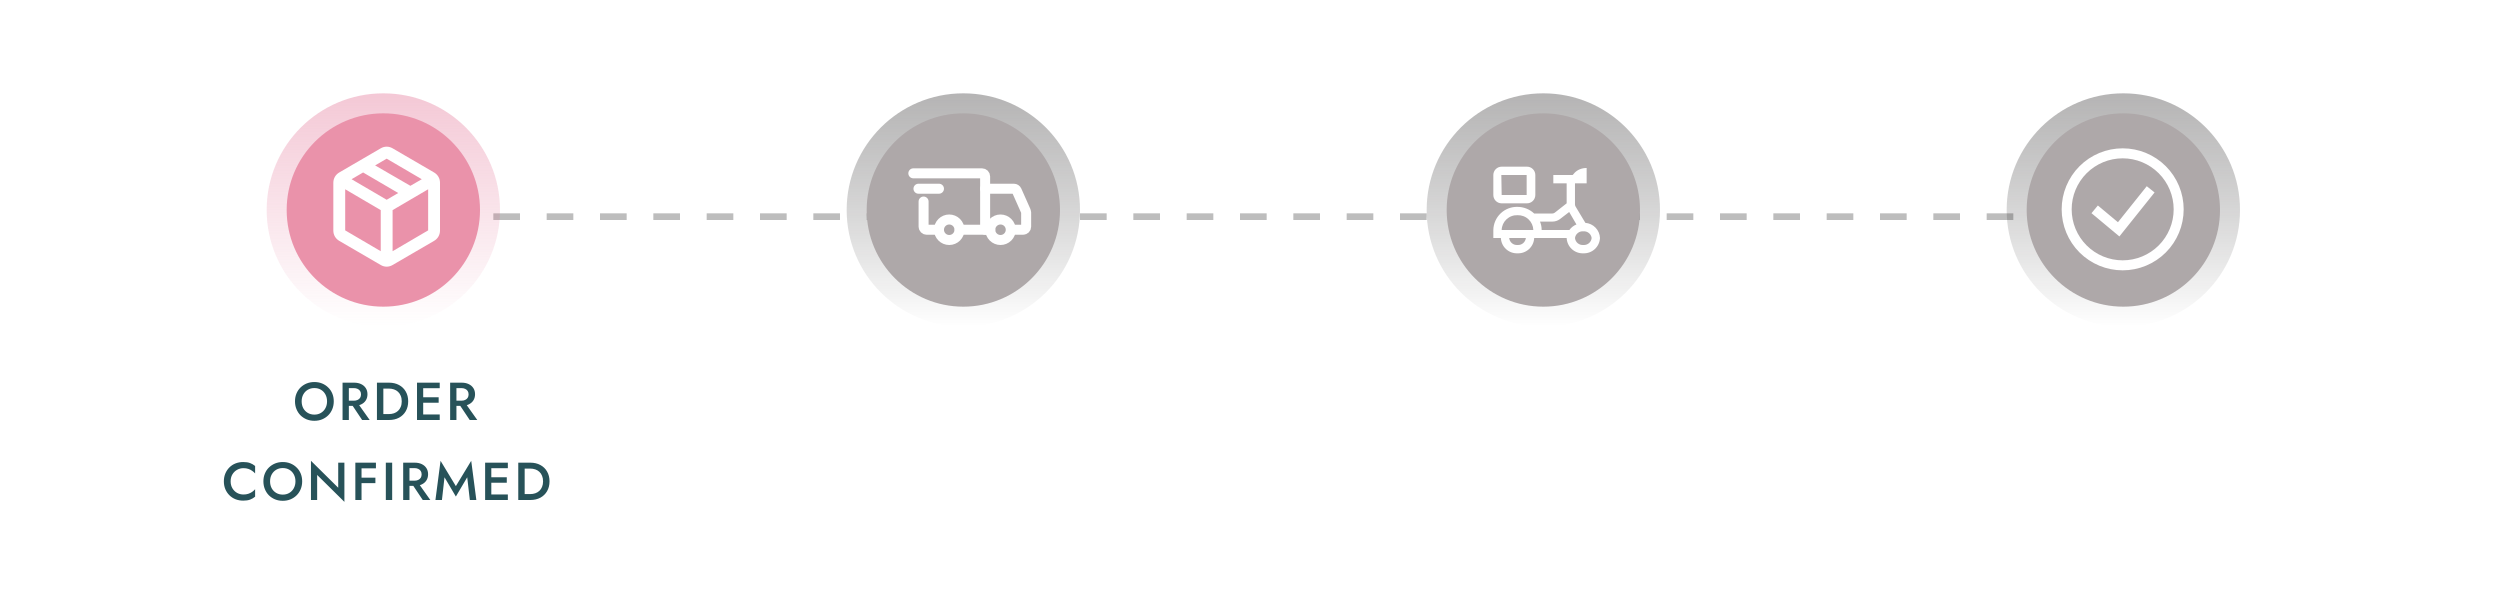
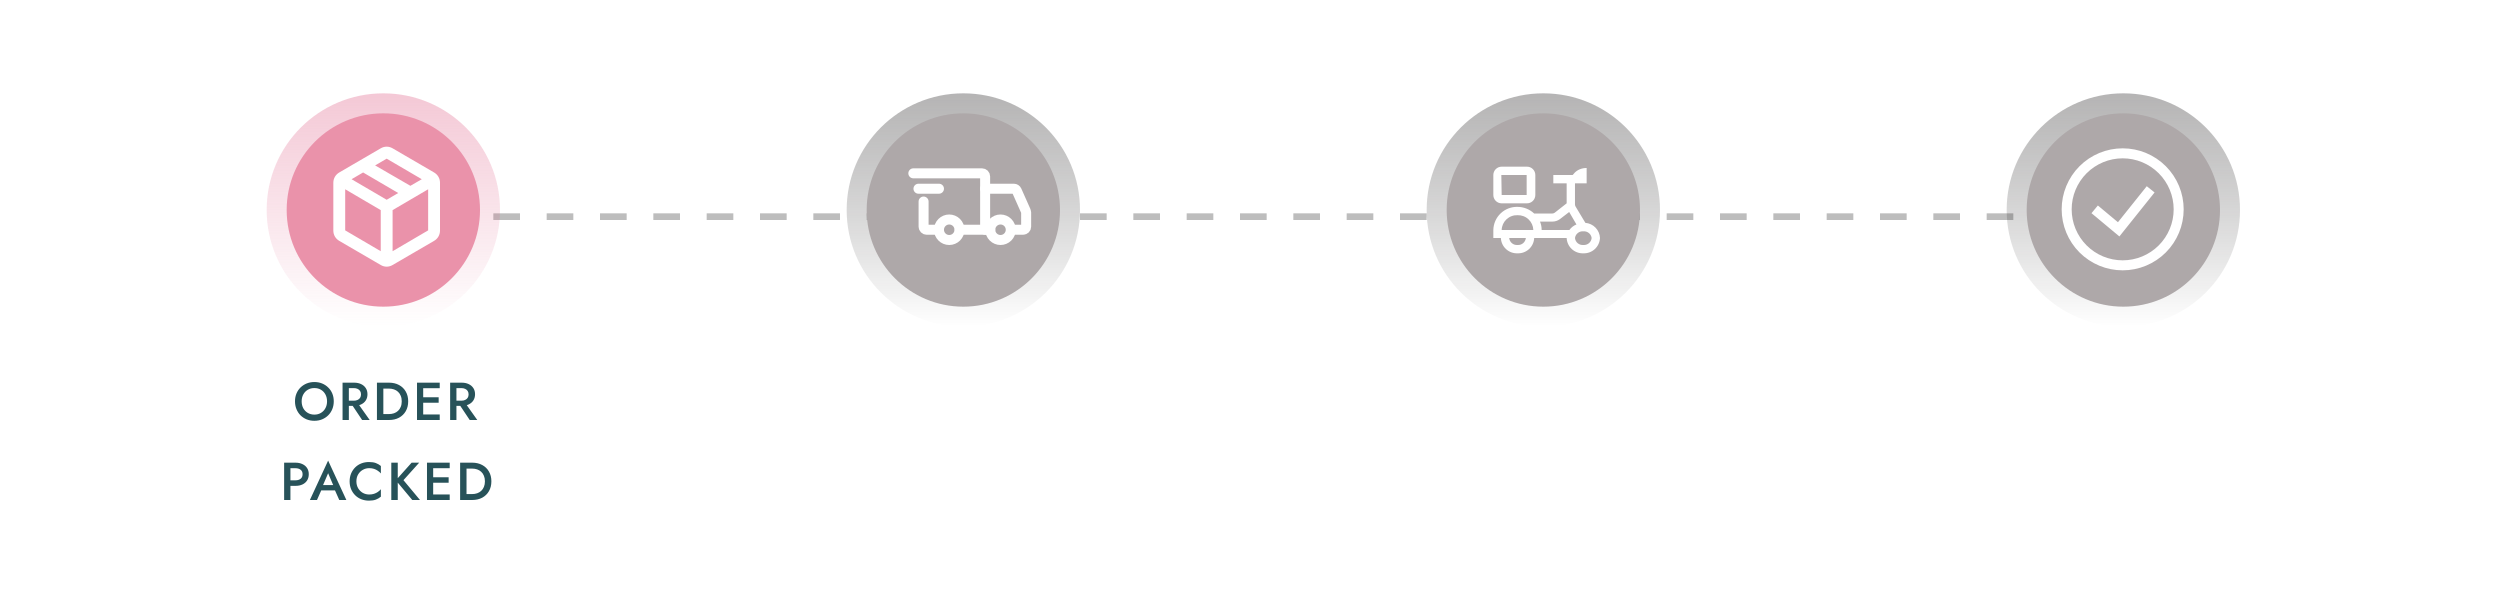
<svg xmlns="http://www.w3.org/2000/svg" width="375" height="90" viewBox="0 0 375 90" fill="none">
  <rect width="375" height="90" fill="white" />
-   <path d="M45.249 60.2C45.249 60.584 45.329 60.928 45.489 61.232C45.655 61.531 45.881 61.765 46.169 61.936C46.457 62.107 46.785 62.192 47.153 62.192C47.527 62.192 47.855 62.107 48.137 61.936C48.425 61.765 48.649 61.531 48.809 61.232C48.975 60.928 49.057 60.584 49.057 60.2C49.057 59.816 48.977 59.475 48.817 59.176C48.657 58.872 48.433 58.635 48.145 58.464C47.863 58.293 47.532 58.208 47.153 58.208C46.785 58.208 46.457 58.293 46.169 58.464C45.881 58.635 45.655 58.872 45.489 59.176C45.329 59.475 45.249 59.816 45.249 60.2ZM44.249 60.2C44.249 59.779 44.321 59.392 44.465 59.04C44.609 58.688 44.812 58.384 45.073 58.128C45.34 57.867 45.649 57.664 46.001 57.52C46.359 57.376 46.743 57.304 47.153 57.304C47.575 57.304 47.961 57.376 48.313 57.52C48.665 57.664 48.972 57.867 49.233 58.128C49.5 58.384 49.705 58.688 49.849 59.04C49.993 59.392 50.065 59.779 50.065 60.2C50.065 60.616 49.993 61.003 49.849 61.36C49.705 61.717 49.503 62.027 49.241 62.288C48.98 62.549 48.671 62.755 48.313 62.904C47.961 63.048 47.575 63.12 47.153 63.12C46.737 63.12 46.351 63.048 45.993 62.904C45.636 62.755 45.327 62.549 45.065 62.288C44.809 62.027 44.609 61.717 44.465 61.36C44.321 61.003 44.249 60.616 44.249 60.2ZM52.535 60.328H53.559L55.455 63H54.319L52.535 60.328ZM51.383 57.4H52.327V63H51.383V57.4ZM51.943 58.216V57.4H53.111C53.517 57.4 53.869 57.472 54.167 57.616C54.471 57.76 54.706 57.963 54.871 58.224C55.037 58.48 55.119 58.784 55.119 59.136C55.119 59.488 55.037 59.795 54.871 60.056C54.706 60.317 54.471 60.52 54.167 60.664C53.869 60.808 53.517 60.88 53.111 60.88H51.943V60.104H53.071C53.285 60.104 53.471 60.067 53.631 59.992C53.797 59.917 53.925 59.811 54.015 59.672C54.106 59.528 54.151 59.357 54.151 59.16C54.151 58.957 54.106 58.787 54.015 58.648C53.925 58.509 53.797 58.403 53.631 58.328C53.471 58.253 53.285 58.216 53.071 58.216H51.943ZM56.541 57.4H57.501V63H56.541V57.4ZM58.349 63H57.125V62.112H58.325C58.602 62.112 58.858 62.072 59.093 61.992C59.328 61.912 59.531 61.792 59.701 61.632C59.877 61.472 60.013 61.272 60.109 61.032C60.211 60.792 60.261 60.515 60.261 60.2C60.261 59.885 60.211 59.608 60.109 59.368C60.013 59.128 59.877 58.928 59.701 58.768C59.531 58.608 59.328 58.488 59.093 58.408C58.858 58.328 58.602 58.288 58.325 58.288H57.125V57.4H58.349C58.92 57.4 59.421 57.517 59.853 57.752C60.285 57.981 60.621 58.307 60.861 58.728C61.106 59.144 61.229 59.635 61.229 60.2C61.229 60.765 61.106 61.259 60.861 61.68C60.621 62.096 60.285 62.421 59.853 62.656C59.421 62.885 58.92 63 58.349 63ZM63.135 63V62.168H65.959V63H63.135ZM63.135 58.232V57.4H65.959V58.232H63.135ZM63.135 60.408V59.592H65.799V60.408H63.135ZM62.551 57.4H63.479V63H62.551V57.4ZM68.673 60.328H69.697L71.593 63H70.457L68.673 60.328ZM67.521 57.4H68.465V63H67.521V57.4ZM68.081 58.216V57.4H69.249C69.654 57.4 70.006 57.472 70.305 57.616C70.609 57.76 70.844 57.963 71.009 58.224C71.174 58.48 71.257 58.784 71.257 59.136C71.257 59.488 71.174 59.795 71.009 60.056C70.844 60.317 70.609 60.52 70.305 60.664C70.006 60.808 69.654 60.88 69.249 60.88H68.081V60.104H69.209C69.422 60.104 69.609 60.067 69.769 59.992C69.934 59.917 70.062 59.811 70.153 59.672C70.243 59.528 70.289 59.357 70.289 59.16C70.289 58.957 70.243 58.787 70.153 58.648C70.062 58.509 69.934 58.403 69.769 58.328C69.609 58.253 69.422 58.216 69.209 58.216H68.081ZM34.595 72.2C34.595 72.595 34.683 72.941 34.859 73.24C35.04 73.539 35.275 73.771 35.563 73.936C35.856 74.096 36.174 74.176 36.515 74.176C36.782 74.176 37.022 74.141 37.235 74.072C37.448 74.003 37.64 73.909 37.811 73.792C37.987 73.669 38.139 73.533 38.267 73.384V74.504C38.032 74.696 37.779 74.843 37.507 74.944C37.235 75.045 36.894 75.096 36.483 75.096C36.072 75.096 35.688 75.027 35.331 74.888C34.979 74.749 34.672 74.549 34.411 74.288C34.15 74.027 33.944 73.72 33.795 73.368C33.651 73.011 33.579 72.621 33.579 72.2C33.579 71.779 33.651 71.392 33.795 71.04C33.944 70.683 34.15 70.373 34.411 70.112C34.672 69.851 34.979 69.651 35.331 69.512C35.688 69.373 36.072 69.304 36.483 69.304C36.894 69.304 37.235 69.355 37.507 69.456C37.779 69.557 38.032 69.704 38.267 69.896V71.016C38.139 70.867 37.987 70.733 37.811 70.616C37.64 70.493 37.448 70.397 37.235 70.328C37.022 70.259 36.782 70.224 36.515 70.224C36.174 70.224 35.856 70.307 35.563 70.472C35.275 70.632 35.04 70.861 34.859 71.16C34.683 71.453 34.595 71.8 34.595 72.2ZM40.51 72.2C40.51 72.584 40.59 72.928 40.75 73.232C40.916 73.531 41.142 73.765 41.43 73.936C41.718 74.107 42.046 74.192 42.414 74.192C42.788 74.192 43.116 74.107 43.398 73.936C43.686 73.765 43.91 73.531 44.07 73.232C44.236 72.928 44.318 72.584 44.318 72.2C44.318 71.816 44.238 71.475 44.078 71.176C43.918 70.872 43.694 70.635 43.406 70.464C43.124 70.293 42.793 70.208 42.414 70.208C42.046 70.208 41.718 70.293 41.43 70.464C41.142 70.635 40.916 70.872 40.75 71.176C40.59 71.475 40.51 71.816 40.51 72.2ZM39.51 72.2C39.51 71.779 39.582 71.392 39.726 71.04C39.87 70.688 40.073 70.384 40.334 70.128C40.601 69.867 40.91 69.664 41.262 69.52C41.62 69.376 42.004 69.304 42.414 69.304C42.836 69.304 43.222 69.376 43.574 69.52C43.926 69.664 44.233 69.867 44.494 70.128C44.761 70.384 44.966 70.688 45.11 71.04C45.254 71.392 45.326 71.779 45.326 72.2C45.326 72.616 45.254 73.003 45.11 73.36C44.966 73.717 44.764 74.027 44.502 74.288C44.241 74.549 43.932 74.755 43.574 74.904C43.222 75.048 42.836 75.12 42.414 75.12C41.998 75.12 41.612 75.048 41.254 74.904C40.897 74.755 40.588 74.549 40.326 74.288C40.07 74.027 39.87 73.717 39.726 73.36C39.582 73.003 39.51 72.616 39.51 72.2ZM50.732 69.4H51.66V75.28L47.572 71.24V75H46.644V69.12L50.732 73.16V69.4ZM53.886 70.248V69.4H56.39V70.248H53.886ZM53.886 72.472V71.648H56.31V72.472H53.886ZM53.302 69.4H54.23V75H53.302V69.4ZM57.874 69.4H58.826V75H57.874V69.4ZM61.629 72.328H62.653L64.549 75H63.413L61.629 72.328ZM60.477 69.4H61.421V75H60.477V69.4ZM61.037 70.216V69.4H62.205C62.611 69.4 62.962 69.472 63.261 69.616C63.565 69.76 63.8 69.963 63.965 70.224C64.13 70.48 64.213 70.784 64.213 71.136C64.213 71.488 64.13 71.795 63.965 72.056C63.8 72.317 63.565 72.52 63.261 72.664C62.962 72.808 62.611 72.88 62.205 72.88H61.037V72.104H62.165C62.379 72.104 62.565 72.067 62.725 71.992C62.891 71.917 63.019 71.811 63.109 71.672C63.2 71.528 63.245 71.357 63.245 71.16C63.245 70.957 63.2 70.787 63.109 70.648C63.019 70.509 62.891 70.403 62.725 70.328C62.565 70.253 62.379 70.216 62.165 70.216H61.037ZM66.675 71.592L66.291 75H65.315L66.083 69.12L68.379 72.92L70.683 69.12L71.451 75H70.475L70.083 71.592L68.379 74.48L66.675 71.592ZM73.353 75V74.168H76.177V75H73.353ZM73.353 70.232V69.4H76.177V70.232H73.353ZM73.353 72.408V71.592H76.017V72.408H73.353ZM72.769 69.4H73.697V75H72.769V69.4ZM77.74 69.4H78.7V75H77.74V69.4ZM79.548 75H78.324V74.112H79.524C79.801 74.112 80.057 74.072 80.292 73.992C80.526 73.912 80.729 73.792 80.9 73.632C81.076 73.472 81.212 73.272 81.308 73.032C81.409 72.792 81.46 72.515 81.46 72.2C81.46 71.885 81.409 71.608 81.308 71.368C81.212 71.128 81.076 70.928 80.9 70.768C80.729 70.608 80.526 70.488 80.292 70.408C80.057 70.328 79.801 70.288 79.524 70.288H78.324V69.4H79.548C80.118 69.4 80.62 69.517 81.052 69.752C81.484 69.981 81.82 70.307 82.06 70.728C82.305 71.144 82.428 71.635 82.428 72.2C82.428 72.765 82.305 73.259 82.06 73.68C81.82 74.096 81.484 74.421 81.052 74.656C80.62 74.885 80.118 75 79.548 75Z" fill="#275259" />
+   <path d="M45.249 60.2C45.249 60.584 45.329 60.928 45.489 61.232C45.655 61.531 45.881 61.765 46.169 61.936C46.457 62.107 46.785 62.192 47.153 62.192C47.527 62.192 47.855 62.107 48.137 61.936C48.425 61.765 48.649 61.531 48.809 61.232C48.975 60.928 49.057 60.584 49.057 60.2C49.057 59.816 48.977 59.475 48.817 59.176C48.657 58.872 48.433 58.635 48.145 58.464C47.863 58.293 47.532 58.208 47.153 58.208C46.785 58.208 46.457 58.293 46.169 58.464C45.881 58.635 45.655 58.872 45.489 59.176C45.329 59.475 45.249 59.816 45.249 60.2ZM44.249 60.2C44.249 59.779 44.321 59.392 44.465 59.04C44.609 58.688 44.812 58.384 45.073 58.128C45.34 57.867 45.649 57.664 46.001 57.52C46.359 57.376 46.743 57.304 47.153 57.304C47.575 57.304 47.961 57.376 48.313 57.52C48.665 57.664 48.972 57.867 49.233 58.128C49.5 58.384 49.705 58.688 49.849 59.04C49.993 59.392 50.065 59.779 50.065 60.2C50.065 60.616 49.993 61.003 49.849 61.36C49.705 61.717 49.503 62.027 49.241 62.288C48.98 62.549 48.671 62.755 48.313 62.904C47.961 63.048 47.575 63.12 47.153 63.12C46.737 63.12 46.351 63.048 45.993 62.904C45.636 62.755 45.327 62.549 45.065 62.288C44.809 62.027 44.609 61.717 44.465 61.36C44.321 61.003 44.249 60.616 44.249 60.2ZM52.535 60.328H53.559L55.455 63H54.319L52.535 60.328ZM51.383 57.4H52.327V63H51.383V57.4ZM51.943 58.216V57.4H53.111C53.517 57.4 53.869 57.472 54.167 57.616C54.471 57.76 54.706 57.963 54.871 58.224C55.037 58.48 55.119 58.784 55.119 59.136C55.119 59.488 55.037 59.795 54.871 60.056C54.706 60.317 54.471 60.52 54.167 60.664C53.869 60.808 53.517 60.88 53.111 60.88H51.943V60.104H53.071C53.285 60.104 53.471 60.067 53.631 59.992C53.797 59.917 53.925 59.811 54.015 59.672C54.106 59.528 54.151 59.357 54.151 59.16C54.151 58.957 54.106 58.787 54.015 58.648C53.925 58.509 53.797 58.403 53.631 58.328C53.471 58.253 53.285 58.216 53.071 58.216H51.943ZM56.541 57.4H57.501V63H56.541V57.4ZM58.349 63H57.125V62.112H58.325C58.602 62.112 58.858 62.072 59.093 61.992C59.328 61.912 59.531 61.792 59.701 61.632C59.877 61.472 60.013 61.272 60.109 61.032C60.211 60.792 60.261 60.515 60.261 60.2C60.261 59.885 60.211 59.608 60.109 59.368C60.013 59.128 59.877 58.928 59.701 58.768C59.531 58.608 59.328 58.488 59.093 58.408C58.858 58.328 58.602 58.288 58.325 58.288H57.125V57.4H58.349C58.92 57.4 59.421 57.517 59.853 57.752C60.285 57.981 60.621 58.307 60.861 58.728C61.106 59.144 61.229 59.635 61.229 60.2C61.229 60.765 61.106 61.259 60.861 61.68C60.621 62.096 60.285 62.421 59.853 62.656C59.421 62.885 58.92 63 58.349 63ZM63.135 63V62.168H65.959V63H63.135ZM63.135 58.232V57.4H65.959V58.232H63.135ZM63.135 60.408V59.592H65.799V60.408H63.135ZM62.551 57.4H63.479V63H62.551V57.4ZM68.673 60.328H69.697L71.593 63H70.457L68.673 60.328ZM67.521 57.4H68.465V63H67.521V57.4ZM68.081 58.216V57.4H69.249C69.654 57.4 70.006 57.472 70.305 57.616C70.609 57.76 70.844 57.963 71.009 58.224C71.174 58.48 71.257 58.784 71.257 59.136C71.257 59.488 71.174 59.795 71.009 60.056C70.844 60.317 70.609 60.52 70.305 60.664C70.006 60.808 69.654 60.88 69.249 60.88H68.081V60.104H69.209C69.422 60.104 69.609 60.067 69.769 59.992C69.934 59.917 70.062 59.811 70.153 59.672C70.243 59.528 70.289 59.357 70.289 59.16C70.289 58.957 70.243 58.787 70.153 58.648C70.062 58.509 69.934 58.403 69.769 58.328C69.609 58.253 69.422 58.216 69.209 58.216H68.081ZM42.62 69.4H43.564V75H42.62V69.4ZM43.18 70.232V69.4H44.308C44.713 69.4 45.065 69.472 45.364 69.616C45.668 69.755 45.903 69.955 46.068 70.216C46.233 70.472 46.316 70.779 46.316 71.136C46.316 71.493 46.233 71.803 46.068 72.064C45.903 72.325 45.668 72.528 45.364 72.672C45.065 72.811 44.713 72.88 44.308 72.88H43.18V72.048H44.308C44.633 72.048 44.895 71.971 45.092 71.816C45.289 71.661 45.388 71.435 45.388 71.136C45.388 70.837 45.289 70.613 45.092 70.464C44.895 70.309 44.633 70.232 44.308 70.232H43.18ZM47.755 73.56L47.931 72.76H50.531L50.715 73.56H47.755ZM49.219 70.984L48.339 73.04L48.323 73.248L47.547 75H46.483L49.219 69.088L51.955 75H50.891L50.131 73.296L50.107 73.064L49.219 70.984ZM53.46 72.2C53.46 72.595 53.548 72.941 53.724 73.24C53.905 73.539 54.14 73.771 54.428 73.936C54.721 74.096 55.038 74.176 55.38 74.176C55.647 74.176 55.886 74.141 56.1 74.072C56.313 74.003 56.505 73.909 56.676 73.792C56.852 73.669 57.004 73.533 57.132 73.384V74.504C56.897 74.696 56.644 74.843 56.372 74.944C56.1 75.045 55.758 75.096 55.348 75.096C54.937 75.096 54.553 75.027 54.196 74.888C53.844 74.749 53.537 74.549 53.276 74.288C53.014 74.027 52.809 73.72 52.66 73.368C52.516 73.011 52.444 72.621 52.444 72.2C52.444 71.779 52.516 71.392 52.66 71.04C52.809 70.683 53.014 70.373 53.276 70.112C53.537 69.851 53.844 69.651 54.196 69.512C54.553 69.373 54.937 69.304 55.348 69.304C55.758 69.304 56.1 69.355 56.372 69.456C56.644 69.557 56.897 69.704 57.132 69.896V71.016C57.004 70.867 56.852 70.733 56.676 70.616C56.505 70.493 56.313 70.397 56.1 70.328C55.886 70.259 55.647 70.224 55.38 70.224C55.038 70.224 54.721 70.307 54.428 70.472C54.14 70.632 53.905 70.861 53.724 71.16C53.548 71.453 53.46 71.8 53.46 72.2ZM58.695 69.4H59.663V75H58.695V69.4ZM61.743 69.4H62.879L60.519 72.024L62.999 75H61.839L59.375 72.048L61.743 69.4ZM64.632 75V74.168H67.456V75H64.632ZM64.632 70.232V69.4H67.456V70.232H64.632ZM64.632 72.408V71.592H67.296V72.408H64.632ZM64.048 69.4H64.976V75H64.048V69.4ZM69.019 69.4H69.978V75H69.019V69.4ZM70.826 75H69.603V74.112H70.802C71.08 74.112 71.336 74.072 71.57 73.992C71.805 73.912 72.008 73.792 72.178 73.632C72.355 73.472 72.49 73.272 72.587 73.032C72.688 72.792 72.739 72.515 72.739 72.2C72.739 71.885 72.688 71.608 72.587 71.368C72.49 71.128 72.355 70.928 72.178 70.768C72.008 70.608 71.805 70.488 71.57 70.408C71.336 70.328 71.08 70.288 70.802 70.288H69.603V69.4H70.826C71.397 69.4 71.898 69.517 72.331 69.752C72.763 69.981 73.099 70.307 73.338 70.728C73.584 71.144 73.707 71.635 73.707 72.2C73.707 72.765 73.584 73.259 73.338 73.68C73.099 74.096 72.763 74.421 72.331 74.656C71.898 74.885 71.397 75 70.826 75Z" fill="#275259" />
  <line x1="58" y1="32.5" x2="319" y2="32.5" stroke="#BDBDBD" stroke-dasharray="4 4" />
  <circle cx="231.5" cy="31.5" r="17.5" fill="url(#paint0_linear_22_505)" />
  <circle cx="144.5" cy="31.5" r="17.5" fill="url(#paint1_linear_22_505)" />
  <circle cx="318.5" cy="31.5" r="17.5" fill="url(#paint2_linear_22_505)" />
  <circle cx="144.5" cy="31.5" r="14.5" fill="#AEA8A9" />
  <circle cx="231.5" cy="31.5" r="14.5" fill="#AEA8A9" />
  <path d="M227.629 31.03C228.559 31.034 229.452 31.392 230.129 32.029H232.838C232.975 32.027 233.108 31.982 233.218 31.899L234.998 30.5V27.5H232.998V26.251H235.897C235.997 26.118 236.107 25.994 236.227 25.881C236.448 25.665 236.71 25.495 236.997 25.381C237.316 25.257 237.655 25.196 237.997 25.201V27.5H236.247V30.66C236.248 30.773 236.279 30.883 236.337 30.98L237.807 33.429C238.386 33.475 238.928 33.731 239.332 34.149C239.735 34.567 239.972 35.118 239.997 35.699C239.968 36.334 239.689 36.933 239.221 37.364C238.753 37.794 238.133 38.023 237.497 37.998C236.861 38.023 236.242 37.794 235.773 37.364C235.305 36.933 235.026 36.334 234.998 35.699H224V34.499C224.009 34.032 224.11 33.572 224.298 33.145C224.485 32.718 224.756 32.332 225.093 32.009C225.43 31.687 225.828 31.434 226.263 31.266C226.699 31.098 227.163 31.018 227.629 31.03ZM227.629 32.279C227.327 32.267 227.025 32.315 226.741 32.421C226.458 32.526 226.198 32.687 225.977 32.893C225.755 33.099 225.577 33.347 225.452 33.623C225.328 33.899 225.259 34.197 225.25 34.499H229.999C229.99 34.197 229.921 33.901 229.797 33.626C229.673 33.351 229.496 33.103 229.275 32.897C229.055 32.69 228.796 32.53 228.514 32.424C228.231 32.318 227.931 32.269 227.629 32.279ZM237.497 36.748C237.802 36.773 238.104 36.677 238.338 36.481C238.572 36.284 238.719 36.003 238.747 35.699C238.707 35.403 238.555 35.135 238.322 34.949C238.089 34.763 237.794 34.673 237.497 34.699C237.2 34.673 236.905 34.763 236.672 34.949C236.439 35.135 236.287 35.403 236.247 35.699C236.275 36.003 236.422 36.284 236.656 36.481C236.89 36.677 237.193 36.773 237.497 36.748ZM235.408 34.499C235.674 34.126 236.042 33.838 236.467 33.669L235.378 31.799L233.998 32.859C233.672 33.104 233.276 33.237 232.868 33.239H230.999C231.166 33.638 231.251 34.066 231.248 34.499H235.408Z" fill="white" />
-   <path d="M225.25 25.001H228.999C229.167 24.994 229.335 25.022 229.492 25.081C229.65 25.141 229.794 25.232 229.915 25.349C230.036 25.466 230.133 25.606 230.199 25.761C230.265 25.916 230.299 26.082 230.299 26.251V29.25C230.299 29.419 230.265 29.585 230.199 29.74C230.133 29.895 230.036 30.035 229.915 30.152C229.794 30.269 229.65 30.36 229.492 30.419C229.335 30.479 229.167 30.507 228.999 30.5H225.2C224.877 30.487 224.572 30.35 224.348 30.117C224.124 29.884 224 29.573 224 29.25V26.251C224 25.919 224.132 25.601 224.366 25.367C224.6 25.133 224.918 25.001 225.25 25.001ZM225.25 29.25H228.999V26.251H225.2L225.25 29.25ZM227.629 36.748C227.933 36.771 228.234 36.674 228.467 36.478C228.701 36.282 228.848 36.002 228.879 35.699H230.129C230.1 36.334 229.821 36.933 229.353 37.364C228.885 37.794 228.265 38.023 227.629 37.998C226.993 38.023 226.374 37.794 225.905 37.364C225.437 36.933 225.158 36.334 225.13 35.699H226.379C226.407 36.003 226.554 36.284 226.788 36.481C227.022 36.677 227.325 36.773 227.629 36.748Z" fill="white" />
+   <path d="M225.25 25.001H228.999C229.167 24.994 229.335 25.022 229.493 25.081C229.65 25.141 229.794 25.232 229.915 25.349C230.036 25.466 230.133 25.606 230.199 25.761C230.265 25.916 230.299 26.082 230.299 26.251V29.25C230.299 29.419 230.265 29.585 230.199 29.74C230.133 29.895 230.036 30.035 229.915 30.152C229.794 30.269 229.65 30.36 229.493 30.419C229.335 30.479 229.167 30.507 228.999 30.5H225.2C224.877 30.487 224.572 30.35 224.348 30.117C224.124 29.884 224 29.573 224 29.25V26.251C224 25.919 224.132 25.601 224.366 25.367C224.6 25.133 224.918 25.001 225.25 25.001ZM225.25 29.25H228.999V26.251H225.2L225.25 29.25ZM227.629 36.748C227.933 36.771 228.234 36.674 228.467 36.478C228.701 36.282 228.848 36.002 228.879 35.699H230.129C230.1 36.334 229.821 36.933 229.353 37.364C228.885 37.794 228.265 38.023 227.629 37.998C226.993 38.023 226.374 37.794 225.905 37.364C225.437 36.933 225.158 36.334 225.13 35.699H226.379C226.407 36.003 226.554 36.284 226.788 36.481C227.022 36.677 227.325 36.773 227.629 36.748Z" fill="white" />
  <circle cx="318.5" cy="31.5" r="14.5" fill="#AEA8A9" />
-   <path d="M142.385 36C142.793 36 143.184 35.838 143.473 35.549C143.761 35.261 143.923 34.87 143.923 34.462C143.923 34.053 143.761 33.662 143.473 33.374C143.184 33.085 142.793 32.923 142.385 32.923C141.977 32.923 141.585 33.085 141.297 33.374C141.008 33.662 140.846 34.053 140.846 34.462C140.846 34.87 141.008 35.261 141.297 35.549C141.585 35.838 141.977 36 142.385 36ZM150.077 36C150.485 36 150.876 35.838 151.165 35.549C151.453 35.261 151.615 34.87 151.615 34.462C151.615 34.053 151.453 33.662 151.165 33.374C150.876 33.085 150.485 32.923 150.077 32.923C149.669 32.923 149.278 33.085 148.989 33.374C148.701 33.662 148.538 34.053 148.538 34.462C148.538 34.87 148.701 35.261 148.989 35.549C149.278 35.838 149.669 36 150.077 36Z" stroke="white" stroke-width="1.5" stroke-miterlimit="1.5" stroke-linecap="round" stroke-linejoin="round" />
+   <path d="M142.385 36C142.793 36 143.184 35.838 143.472 35.549C143.761 35.261 143.923 34.87 143.923 34.462C143.923 34.053 143.761 33.662 143.472 33.374C143.184 33.085 142.793 32.923 142.385 32.923C141.977 32.923 141.585 33.085 141.297 33.374C141.008 33.662 140.846 34.053 140.846 34.462C140.846 34.87 141.008 35.261 141.297 35.549C141.585 35.838 141.977 36 142.385 36ZM150.077 36C150.485 36 150.876 35.838 151.165 35.549C151.453 35.261 151.615 34.87 151.615 34.462C151.615 34.053 151.453 33.662 151.165 33.374C150.876 33.085 150.485 32.923 150.077 32.923C149.669 32.923 149.278 33.085 148.989 33.374C148.701 33.662 148.538 34.053 148.538 34.462C148.538 34.87 148.701 35.261 148.989 35.549C149.278 35.838 149.669 36 150.077 36Z" stroke="white" stroke-width="1.5" stroke-miterlimit="1.5" stroke-linecap="round" stroke-linejoin="round" />
  <path d="M143.962 34.462H147.769V26.462C147.769 26.339 147.721 26.222 147.634 26.135C147.547 26.049 147.43 26 147.308 26H137M140.577 34.462H139C138.939 34.462 138.879 34.45 138.823 34.426C138.767 34.403 138.717 34.369 138.674 34.326C138.631 34.283 138.597 34.233 138.574 34.177C138.55 34.121 138.538 34.061 138.538 34V30.231" stroke="white" stroke-width="1.5" stroke-linecap="round" />
  <path d="M137.769 28.308H140.846" stroke="white" stroke-width="1.5" stroke-linecap="round" stroke-linejoin="round" />
-   <path d="M147.769 28.308H152.085C152.174 28.308 152.261 28.334 152.336 28.382C152.411 28.431 152.47 28.5 152.506 28.581L153.883 31.68C153.909 31.739 153.923 31.802 153.923 31.867V34C153.923 34.061 153.911 34.121 153.888 34.177C153.865 34.233 153.831 34.283 153.788 34.326C153.745 34.369 153.694 34.403 153.638 34.426C153.582 34.45 153.522 34.462 153.462 34.462H152M147.769 34.462H148.539" stroke="white" stroke-width="1.5" stroke-linecap="round" />
+   <path d="M147.769 28.308H152.085C152.174 28.308 152.261 28.334 152.336 28.382C152.411 28.431 152.47 28.5 152.506 28.581L153.883 31.68C153.909 31.739 153.923 31.802 153.923 31.867V34C153.923 34.061 153.911 34.121 153.888 34.177C153.865 34.233 153.831 34.283 153.788 34.326C153.745 34.369 153.694 34.403 153.638 34.426C153.582 34.45 153.522 34.462 153.462 34.462H152M147.769 34.462H148.538" stroke="white" stroke-width="1.5" stroke-linecap="round" />
  <circle cx="57.5" cy="31.5" r="17.5" fill="url(#paint3_linear_22_505)" />
  <circle cx="57.5" cy="31.5" r="14.5" fill="#EA92AA" />
  <path d="M57.111 37.682V31.517L51.778 28.39V34.555L57.111 37.682ZM58.889 37.682L64.222 34.555V28.39L58.889 31.517V37.682ZM57.111 39.752L50.889 36.13C50.607 35.965 50.389 35.748 50.234 35.477C50.078 35.208 50.001 34.907 50 34.578V27.422C50 27.093 50.078 26.793 50.234 26.523C50.39 26.253 50.608 26.035 50.889 25.87L57.111 22.247C57.393 22.082 57.689 22 58 22C58.311 22 58.607 22.082 58.889 22.247L65.111 25.87C65.393 26.035 65.611 26.253 65.767 26.523C65.923 26.793 66.001 27.093 66 27.422V34.578C66 34.907 65.922 35.208 65.767 35.477C65.612 35.748 65.393 35.965 65.111 36.13L58.889 39.752C58.607 39.917 58.311 40 58 40C57.689 40 57.393 39.917 57.111 39.752ZM61.556 27.872L63.267 26.883L58 23.8L56.267 24.812L61.556 27.872ZM58 29.965L59.733 28.953L54.467 25.87L52.733 26.883L58 29.965Z" fill="white" />
  <path d="M314.2 31.4L317.8 34.4L322.6 28.4M318.4 39.8C317.297 39.8 316.205 39.583 315.185 39.161C314.166 38.738 313.24 38.12 312.46 37.34C311.68 36.56 311.062 35.634 310.639 34.614C310.217 33.595 310 32.503 310 31.4C310 30.297 310.217 29.205 310.639 28.186C311.062 27.166 311.68 26.24 312.46 25.46C313.24 24.68 314.166 24.062 315.185 23.639C316.205 23.217 317.297 23 318.4 23C320.628 23 322.764 23.885 324.34 25.46C325.915 27.036 326.8 29.172 326.8 31.4C326.8 33.628 325.915 35.764 324.34 37.34C322.764 38.915 320.628 39.8 318.4 39.8Z" stroke="white" stroke-width="1.5" />
  <defs>
    <linearGradient id="paint0_linear_22_505" x1="231.5" y1="14" x2="231.5" y2="49" gradientUnits="userSpaceOnUse">
      <stop stop-color="#2C292A" stop-opacity="0.35" />
      <stop offset="1" stop-opacity="0" />
    </linearGradient>
    <linearGradient id="paint1_linear_22_505" x1="144.5" y1="14" x2="144.5" y2="49" gradientUnits="userSpaceOnUse">
      <stop stop-color="#2C292A" stop-opacity="0.35" />
      <stop offset="1" stop-opacity="0" />
    </linearGradient>
    <linearGradient id="paint2_linear_22_505" x1="318.5" y1="14" x2="318.5" y2="49" gradientUnits="userSpaceOnUse">
      <stop stop-color="#2C292A" stop-opacity="0.35" />
      <stop offset="1" stop-opacity="0" />
    </linearGradient>
    <linearGradient id="paint3_linear_22_505" x1="57.5" y1="14" x2="57.5" y2="49" gradientUnits="userSpaceOnUse">
      <stop stop-color="#DF6389" stop-opacity="0.35" />
      <stop offset="1" stop-color="#DF6389" stop-opacity="0" />
    </linearGradient>
  </defs>
</svg>
